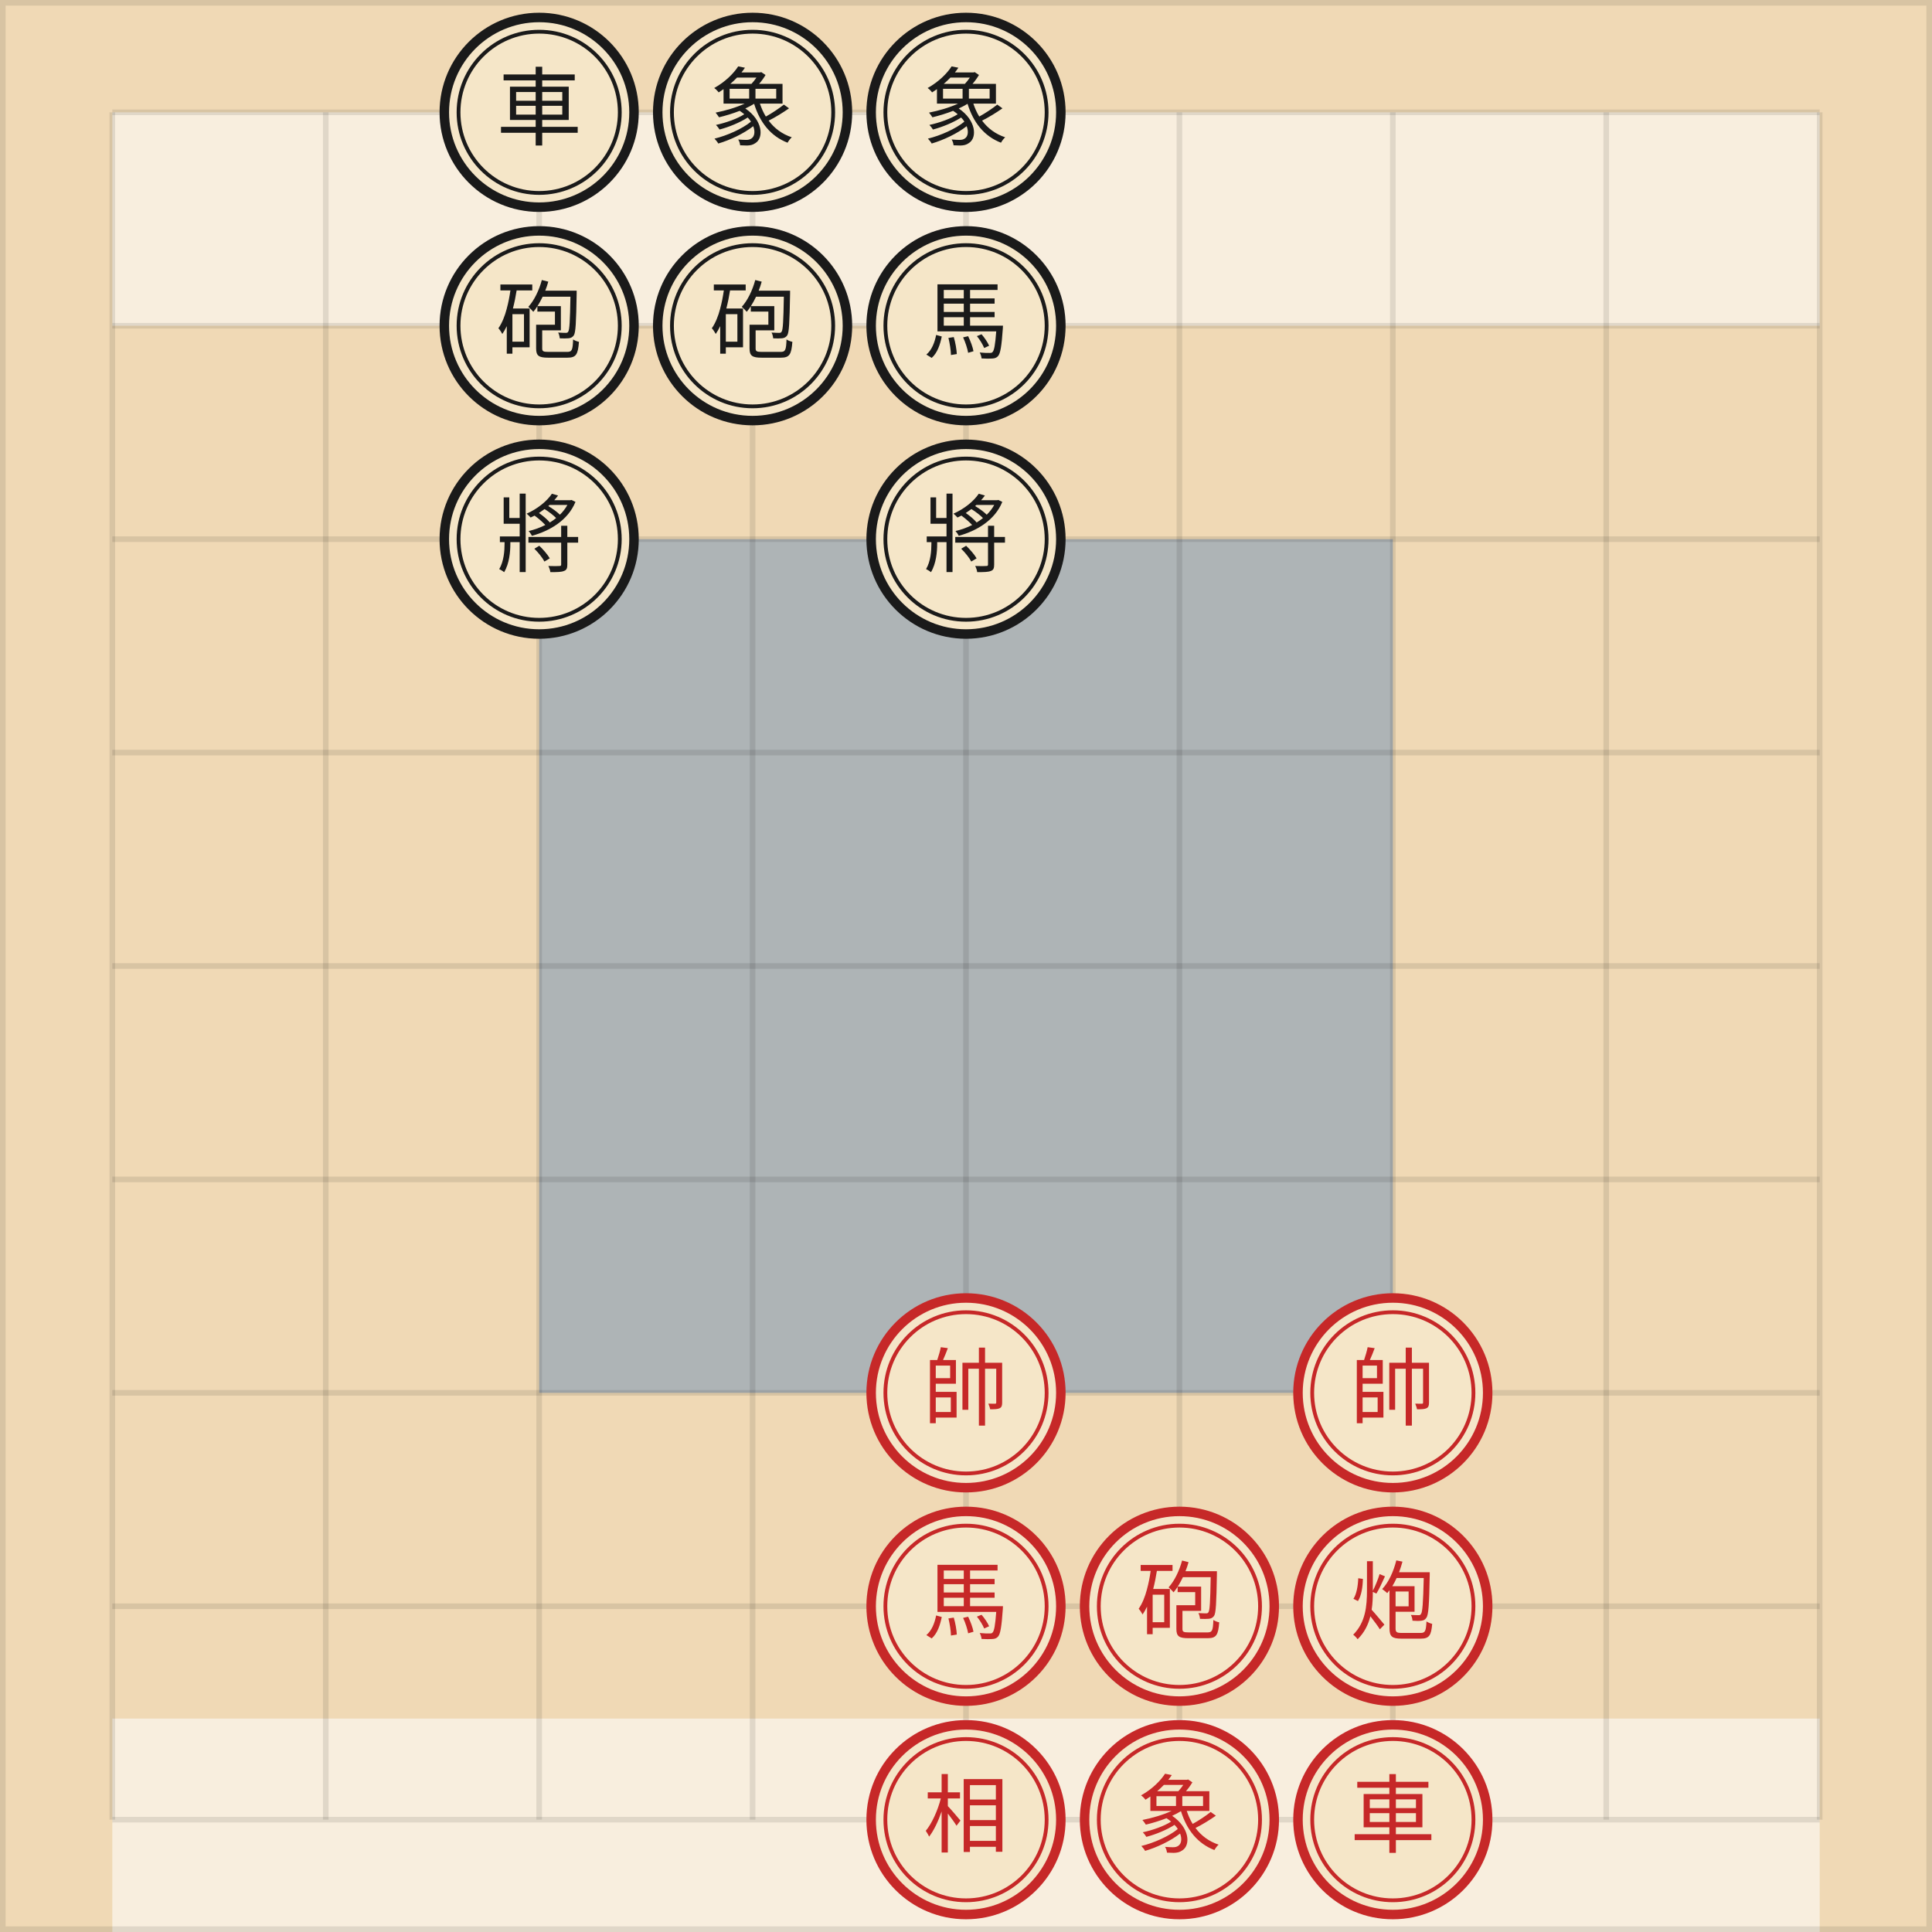
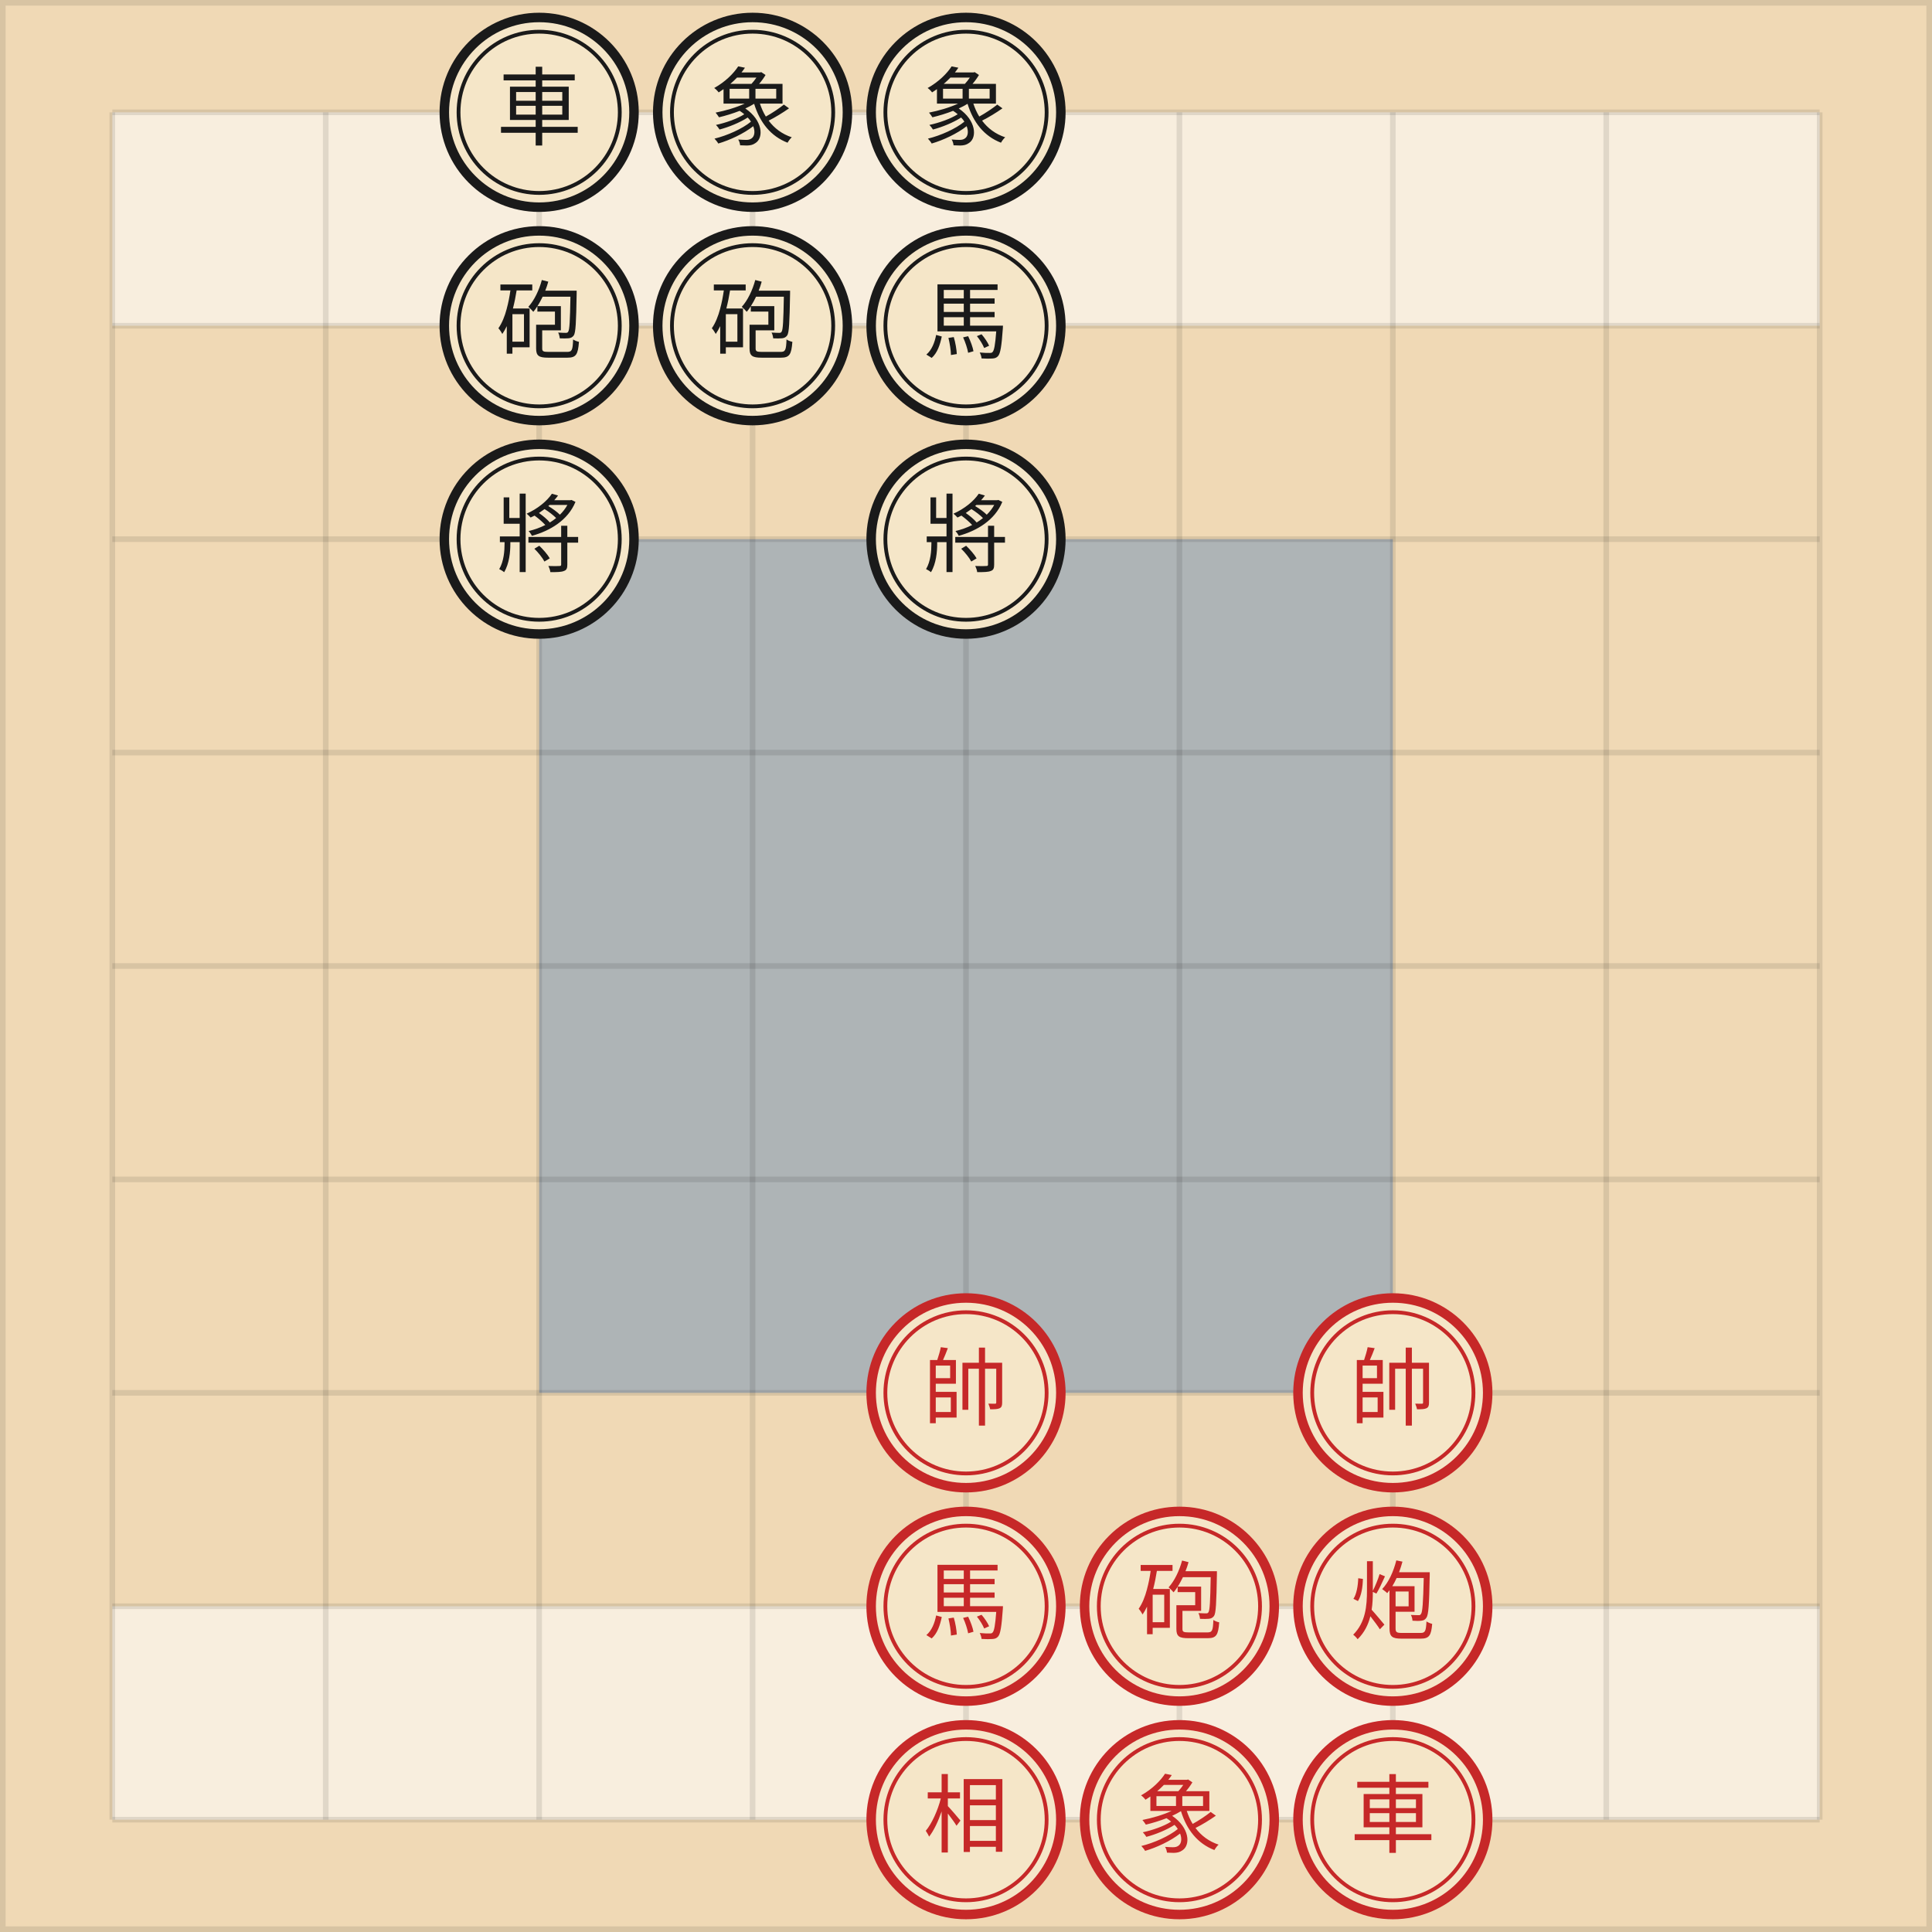
<svg xmlns="http://www.w3.org/2000/svg" viewBox="0 0 344 344" width="344" height="344">
  <defs>
    <symbol id="piece-mce-xiangqi-fairy-bR" viewBox="0 0 45 45">
      <circle cx="22.5" cy="22.5" r="20" fill="#f5e6c8" stroke="#1a1a1a" stroke-width="2" />
      <circle cx="22.5" cy="22.5" r="17" fill="none" stroke="#1a1a1a" stroke-width="0.8" />
      <text x="22.5" y="28" text-anchor="middle" font-size="18" font-family="serif" fill="#1a1a1a">車</text>
    </symbol>
    <symbol id="piece-mce-xiangqi-fairy-bB" viewBox="0 0 45 45">
      <circle cx="22.5" cy="22.5" r="20" fill="#f5e6c8" stroke="#1a1a1a" stroke-width="2" />
      <circle cx="22.5" cy="22.5" r="17" fill="none" stroke="#1a1a1a" stroke-width="0.8" />
      <text x="22.5" y="28" text-anchor="middle" font-size="18" font-family="serif" fill="#1a1a1a">象</text>
    </symbol>
    <symbol id="piece-mce-xiangqi-fairy-bE" viewBox="0 0 45 45">
      <circle cx="22.5" cy="22.5" r="20" fill="#f5e6c8" stroke="#1a1a1a" stroke-width="2" />
      <circle cx="22.5" cy="22.5" r="17" fill="none" stroke="#1a1a1a" stroke-width="0.8" />
      <text x="22.5" y="28" text-anchor="middle" font-size="18" font-family="serif" fill="#1a1a1a">象</text>
    </symbol>
    <symbol id="piece-mce-xiangqi-fairy-bC" viewBox="0 0 45 45">
      <circle cx="22.5" cy="22.5" r="20" fill="#f5e6c8" stroke="#1a1a1a" stroke-width="2" />
      <circle cx="22.5" cy="22.5" r="17" fill="none" stroke="#1a1a1a" stroke-width="0.8" />
      <text x="22.5" y="28" text-anchor="middle" font-size="18" font-family="serif" fill="#1a1a1a">砲</text>
    </symbol>
    <symbol id="piece-mce-xiangqi-fairy-bV" viewBox="0 0 45 45">
      <circle cx="22.5" cy="22.5" r="20" fill="#f5e6c8" stroke="#1a1a1a" stroke-width="2" />
      <circle cx="22.5" cy="22.5" r="17" fill="none" stroke="#1a1a1a" stroke-width="0.8" />
      <text x="22.5" y="28" text-anchor="middle" font-size="18" font-family="serif" fill="#1a1a1a">砲</text>
    </symbol>
    <symbol id="piece-mce-xiangqi-fairy-bN" viewBox="0 0 45 45">
      <circle cx="22.5" cy="22.5" r="20" fill="#f5e6c8" stroke="#1a1a1a" stroke-width="2" />
      <circle cx="22.5" cy="22.5" r="17" fill="none" stroke="#1a1a1a" stroke-width="0.8" />
      <text x="22.5" y="28" text-anchor="middle" font-size="18" font-family="serif" fill="#1a1a1a">馬</text>
    </symbol>
    <symbol id="piece-mce-xiangqi-fairy-bK" viewBox="0 0 45 45">
      <circle cx="22.5" cy="22.5" r="20" fill="#f5e6c8" stroke="#1a1a1a" stroke-width="2" />
      <circle cx="22.5" cy="22.5" r="17" fill="none" stroke="#1a1a1a" stroke-width="0.8" />
      <text x="22.5" y="28" text-anchor="middle" font-size="18" font-family="serif" fill="#1a1a1a">將</text>
    </symbol>
    <symbol id="piece-mce-xiangqi-fairy-wK" viewBox="0 0 45 45">
      <circle cx="22.5" cy="22.5" r="20" fill="#f5e6c8" stroke="#c62828" stroke-width="2" />
      <circle cx="22.5" cy="22.5" r="17" fill="none" stroke="#c62828" stroke-width="0.8" />
      <text x="22.5" y="28" text-anchor="middle" font-size="18" font-family="serif" fill="#c62828">帥</text>
    </symbol>
    <symbol id="piece-mce-xiangqi-fairy-wN" viewBox="0 0 45 45">
      <circle cx="22.5" cy="22.5" r="20" fill="#f5e6c8" stroke="#c62828" stroke-width="2" />
      <circle cx="22.5" cy="22.5" r="17" fill="none" stroke="#c62828" stroke-width="0.8" />
      <text x="22.5" y="28" text-anchor="middle" font-size="18" font-family="serif" fill="#c62828">馬</text>
    </symbol>
    <symbol id="piece-mce-xiangqi-fairy-wV" viewBox="0 0 45 45">
      <circle cx="22.5" cy="22.5" r="20" fill="#f5e6c8" stroke="#c62828" stroke-width="2" />
      <circle cx="22.5" cy="22.5" r="17" fill="none" stroke="#c62828" stroke-width="0.8" />
      <text x="22.5" y="28" text-anchor="middle" font-size="18" font-family="serif" fill="#c62828">砲</text>
    </symbol>
    <symbol id="piece-mce-xiangqi-fairy-wC" viewBox="0 0 45 45">
      <circle cx="22.5" cy="22.5" r="20" fill="#f5e6c8" stroke="#c62828" stroke-width="2" />
      <circle cx="22.5" cy="22.5" r="17" fill="none" stroke="#c62828" stroke-width="0.8" />
      <text x="22.5" y="28" text-anchor="middle" font-size="18" font-family="serif" fill="#c62828">炮</text>
    </symbol>
    <symbol id="piece-mce-xiangqi-fairy-wE" viewBox="0 0 45 45">
      <circle cx="22.5" cy="22.5" r="20" fill="#f5e6c8" stroke="#c62828" stroke-width="2" />
      <circle cx="22.5" cy="22.5" r="17" fill="none" stroke="#c62828" stroke-width="0.8" />
      <text x="22.5" y="28" text-anchor="middle" font-size="18" font-family="serif" fill="#c62828">相</text>
    </symbol>
    <symbol id="piece-mce-xiangqi-fairy-wB" viewBox="0 0 45 45">
      <circle cx="22.5" cy="22.5" r="20" fill="#f5e6c8" stroke="#c62828" stroke-width="2" />
      <circle cx="22.5" cy="22.5" r="17" fill="none" stroke="#c62828" stroke-width="0.8" />
      <text x="22.5" y="28" text-anchor="middle" font-size="18" font-family="serif" fill="#c62828">象</text>
    </symbol>
    <symbol id="piece-mce-xiangqi-fairy-wR" viewBox="0 0 45 45">
      <circle cx="22.5" cy="22.5" r="20" fill="#f5e6c8" stroke="#c62828" stroke-width="2" />
      <circle cx="22.5" cy="22.5" r="17" fill="none" stroke="#c62828" stroke-width="0.8" />
      <text x="22.5" y="28" text-anchor="middle" font-size="18" font-family="serif" fill="#c62828">車</text>
    </symbol>
  </defs>
  <rect x="0" y="0" width="344" height="344" fill="#f0d9b5" />
  <rect x="96" y="96" width="152" height="152" fill="#6b8fb8" opacity="0.5" />
  <rect x="20" y="20" width="304" height="38" fill="#ffffff" opacity="0.55" />
-   <rect x="20" y="306" width="304" height="38" fill="#ffffff" opacity="0.55" />
+   <rect x="20" y="286" width="304" height="38" fill="#ffffff" opacity="0.55" />
  <rect x="0" y="0" width="344" height="344" fill="none" stroke="rgba(0,0,0,0.1)" stroke-width="2" />
  <g stroke="rgba(0,0,0,0.1)" stroke-width="1">
    <line x1="20" y1="20" x2="324" y2="20" />
    <line x1="20" y1="58" x2="324" y2="58" />
    <line x1="20" y1="96" x2="324" y2="96" />
    <line x1="20" y1="134" x2="324" y2="134" />
    <line x1="20" y1="172" x2="324" y2="172" />
    <line x1="20" y1="210" x2="324" y2="210" />
    <line x1="20" y1="248" x2="324" y2="248" />
    <line x1="20" y1="286" x2="324" y2="286" />
    <line x1="20" y1="324" x2="324" y2="324" />
    <line x1="20" y1="20" x2="20" y2="324" />
    <line x1="58" y1="20" x2="58" y2="324" />
    <line x1="96" y1="20" x2="96" y2="324" />
    <line x1="134" y1="20" x2="134" y2="324" />
    <line x1="172" y1="20" x2="172" y2="324" />
    <line x1="210" y1="20" x2="210" y2="324" />
    <line x1="248" y1="20" x2="248" y2="324" />
    <line x1="286" y1="20" x2="286" y2="324" />
    <line x1="324" y1="20" x2="324" y2="324" />
  </g>
  <g fill="transparent">
    <circle cx="20" cy="20" r="15.2" class="board-cell" data-sq="a9" />
    <circle cx="58" cy="20" r="15.2" class="board-cell" data-sq="b9" />
    <circle cx="96" cy="20" r="15.2" class="board-cell" data-sq="c9" />
    <circle cx="134" cy="20" r="15.2" class="board-cell" data-sq="d9" />
    <circle cx="172" cy="20" r="15.2" class="board-cell" data-sq="e9" />
    <circle cx="210" cy="20" r="15.2" class="board-cell" data-sq="f9" />
    <circle cx="248" cy="20" r="15.2" class="board-cell" data-sq="g9" />
    <circle cx="286" cy="20" r="15.2" class="board-cell" data-sq="h9" />
    <circle cx="324" cy="20" r="15.2" class="board-cell" data-sq="i9" />
    <circle cx="20" cy="58" r="15.2" class="board-cell" data-sq="a8" />
    <circle cx="58" cy="58" r="15.2" class="board-cell" data-sq="b8" />
    <circle cx="96" cy="58" r="15.2" class="board-cell" data-sq="c8" />
    <circle cx="134" cy="58" r="15.2" class="board-cell" data-sq="d8" />
    <circle cx="172" cy="58" r="15.2" class="board-cell" data-sq="e8" />
    <circle cx="210" cy="58" r="15.2" class="board-cell" data-sq="f8" />
    <circle cx="248" cy="58" r="15.2" class="board-cell" data-sq="g8" />
    <circle cx="286" cy="58" r="15.2" class="board-cell" data-sq="h8" />
    <circle cx="324" cy="58" r="15.2" class="board-cell" data-sq="i8" />
    <circle cx="20" cy="96" r="15.2" class="board-cell" data-sq="a7" />
    <circle cx="58" cy="96" r="15.2" class="board-cell" data-sq="b7" />
    <circle cx="96" cy="96" r="15.2" class="board-cell" data-sq="c7" />
    <circle cx="134" cy="96" r="15.2" class="board-cell" data-sq="d7" />
    <circle cx="172" cy="96" r="15.2" class="board-cell" data-sq="e7" />
    <circle cx="210" cy="96" r="15.2" class="board-cell" data-sq="f7" />
    <circle cx="248" cy="96" r="15.2" class="board-cell" data-sq="g7" />
    <circle cx="286" cy="96" r="15.2" class="board-cell" data-sq="h7" />
    <circle cx="324" cy="96" r="15.2" class="board-cell" data-sq="i7" />
    <circle cx="20" cy="134" r="15.2" class="board-cell" data-sq="a6" />
    <circle cx="58" cy="134" r="15.2" class="board-cell" data-sq="b6" />
    <circle cx="96" cy="134" r="15.2" class="board-cell" data-sq="c6" />
    <circle cx="134" cy="134" r="15.2" class="board-cell" data-sq="d6" />
    <circle cx="172" cy="134" r="15.2" class="board-cell" data-sq="e6" />
    <circle cx="210" cy="134" r="15.2" class="board-cell" data-sq="f6" />
    <circle cx="248" cy="134" r="15.2" class="board-cell" data-sq="g6" />
    <circle cx="286" cy="134" r="15.2" class="board-cell" data-sq="h6" />
    <circle cx="324" cy="134" r="15.2" class="board-cell" data-sq="i6" />
    <circle cx="20" cy="172" r="15.2" class="board-cell" data-sq="a5" />
    <circle cx="58" cy="172" r="15.2" class="board-cell" data-sq="b5" />
    <circle cx="96" cy="172" r="15.2" class="board-cell" data-sq="c5" />
    <circle cx="134" cy="172" r="15.2" class="board-cell" data-sq="d5" />
    <circle cx="172" cy="172" r="15.2" class="board-cell" data-sq="e5" />
    <circle cx="210" cy="172" r="15.2" class="board-cell" data-sq="f5" />
    <circle cx="248" cy="172" r="15.2" class="board-cell" data-sq="g5" />
    <circle cx="286" cy="172" r="15.2" class="board-cell" data-sq="h5" />
    <circle cx="324" cy="172" r="15.2" class="board-cell" data-sq="i5" />
    <circle cx="20" cy="210" r="15.2" class="board-cell" data-sq="a4" />
    <circle cx="58" cy="210" r="15.2" class="board-cell" data-sq="b4" />
    <circle cx="96" cy="210" r="15.2" class="board-cell" data-sq="c4" />
    <circle cx="134" cy="210" r="15.2" class="board-cell" data-sq="d4" />
    <circle cx="172" cy="210" r="15.2" class="board-cell" data-sq="e4" />
    <circle cx="210" cy="210" r="15.2" class="board-cell" data-sq="f4" />
    <circle cx="248" cy="210" r="15.2" class="board-cell" data-sq="g4" />
    <circle cx="286" cy="210" r="15.2" class="board-cell" data-sq="h4" />
    <circle cx="324" cy="210" r="15.2" class="board-cell" data-sq="i4" />
    <circle cx="20" cy="248" r="15.2" class="board-cell" data-sq="a3" />
    <circle cx="58" cy="248" r="15.2" class="board-cell" data-sq="b3" />
    <circle cx="96" cy="248" r="15.2" class="board-cell" data-sq="c3" />
    <circle cx="134" cy="248" r="15.2" class="board-cell" data-sq="d3" />
    <circle cx="172" cy="248" r="15.2" class="board-cell" data-sq="e3" />
    <circle cx="210" cy="248" r="15.2" class="board-cell" data-sq="f3" />
    <circle cx="248" cy="248" r="15.2" class="board-cell" data-sq="g3" />
    <circle cx="286" cy="248" r="15.2" class="board-cell" data-sq="h3" />
    <circle cx="324" cy="248" r="15.2" class="board-cell" data-sq="i3" />
    <circle cx="20" cy="286" r="15.2" class="board-cell" data-sq="a2" />
    <circle cx="58" cy="286" r="15.2" class="board-cell" data-sq="b2" />
    <circle cx="96" cy="286" r="15.2" class="board-cell" data-sq="c2" />
    <circle cx="134" cy="286" r="15.2" class="board-cell" data-sq="d2" />
    <circle cx="172" cy="286" r="15.2" class="board-cell" data-sq="e2" />
    <circle cx="210" cy="286" r="15.2" class="board-cell" data-sq="f2" />
    <circle cx="248" cy="286" r="15.2" class="board-cell" data-sq="g2" />
    <circle cx="286" cy="286" r="15.2" class="board-cell" data-sq="h2" />
    <circle cx="324" cy="286" r="15.2" class="board-cell" data-sq="i2" />
    <circle cx="20" cy="324" r="15.2" class="board-cell" data-sq="a1" />
    <circle cx="58" cy="324" r="15.2" class="board-cell" data-sq="b1" />
    <circle cx="96" cy="324" r="15.2" class="board-cell" data-sq="c1" />
    <circle cx="134" cy="324" r="15.2" class="board-cell" data-sq="d1" />
    <circle cx="172" cy="324" r="15.2" class="board-cell" data-sq="e1" />
    <circle cx="210" cy="324" r="15.2" class="board-cell" data-sq="f1" />
    <circle cx="248" cy="324" r="15.2" class="board-cell" data-sq="g1" />
    <circle cx="286" cy="324" r="15.2" class="board-cell" data-sq="h1" />
    <circle cx="324" cy="324" r="15.2" class="board-cell" data-sq="i1" />
  </g>
  <g pointer-events="none">
    <use href="#piece-mce-xiangqi-fairy-bR" x="77" y="1" width="38" height="38" />
    <use href="#piece-mce-xiangqi-fairy-bB" x="115" y="1" width="38" height="38" />
    <use href="#piece-mce-xiangqi-fairy-bE" x="153" y="1" width="38" height="38" />
    <use href="#piece-mce-xiangqi-fairy-bC" x="77" y="39" width="38" height="38" />
    <use href="#piece-mce-xiangqi-fairy-bV" x="115" y="39" width="38" height="38" />
    <use href="#piece-mce-xiangqi-fairy-bN" x="153" y="39" width="38" height="38" />
    <use href="#piece-mce-xiangqi-fairy-bK" x="77" y="77" width="38" height="38" />
    <use href="#piece-mce-xiangqi-fairy-bK" x="153" y="77" width="38" height="38" />
    <use href="#piece-mce-xiangqi-fairy-wK" x="153" y="229" width="38" height="38" />
    <use href="#piece-mce-xiangqi-fairy-wK" x="229" y="229" width="38" height="38" />
    <use href="#piece-mce-xiangqi-fairy-wN" x="153" y="267" width="38" height="38" />
    <use href="#piece-mce-xiangqi-fairy-wV" x="191" y="267" width="38" height="38" />
    <use href="#piece-mce-xiangqi-fairy-wC" x="229" y="267" width="38" height="38" />
    <use href="#piece-mce-xiangqi-fairy-wE" x="153" y="305" width="38" height="38" />
    <use href="#piece-mce-xiangqi-fairy-wB" x="191" y="305" width="38" height="38" />
    <use href="#piece-mce-xiangqi-fairy-wR" x="229" y="305" width="38" height="38" />
  </g>
</svg>
